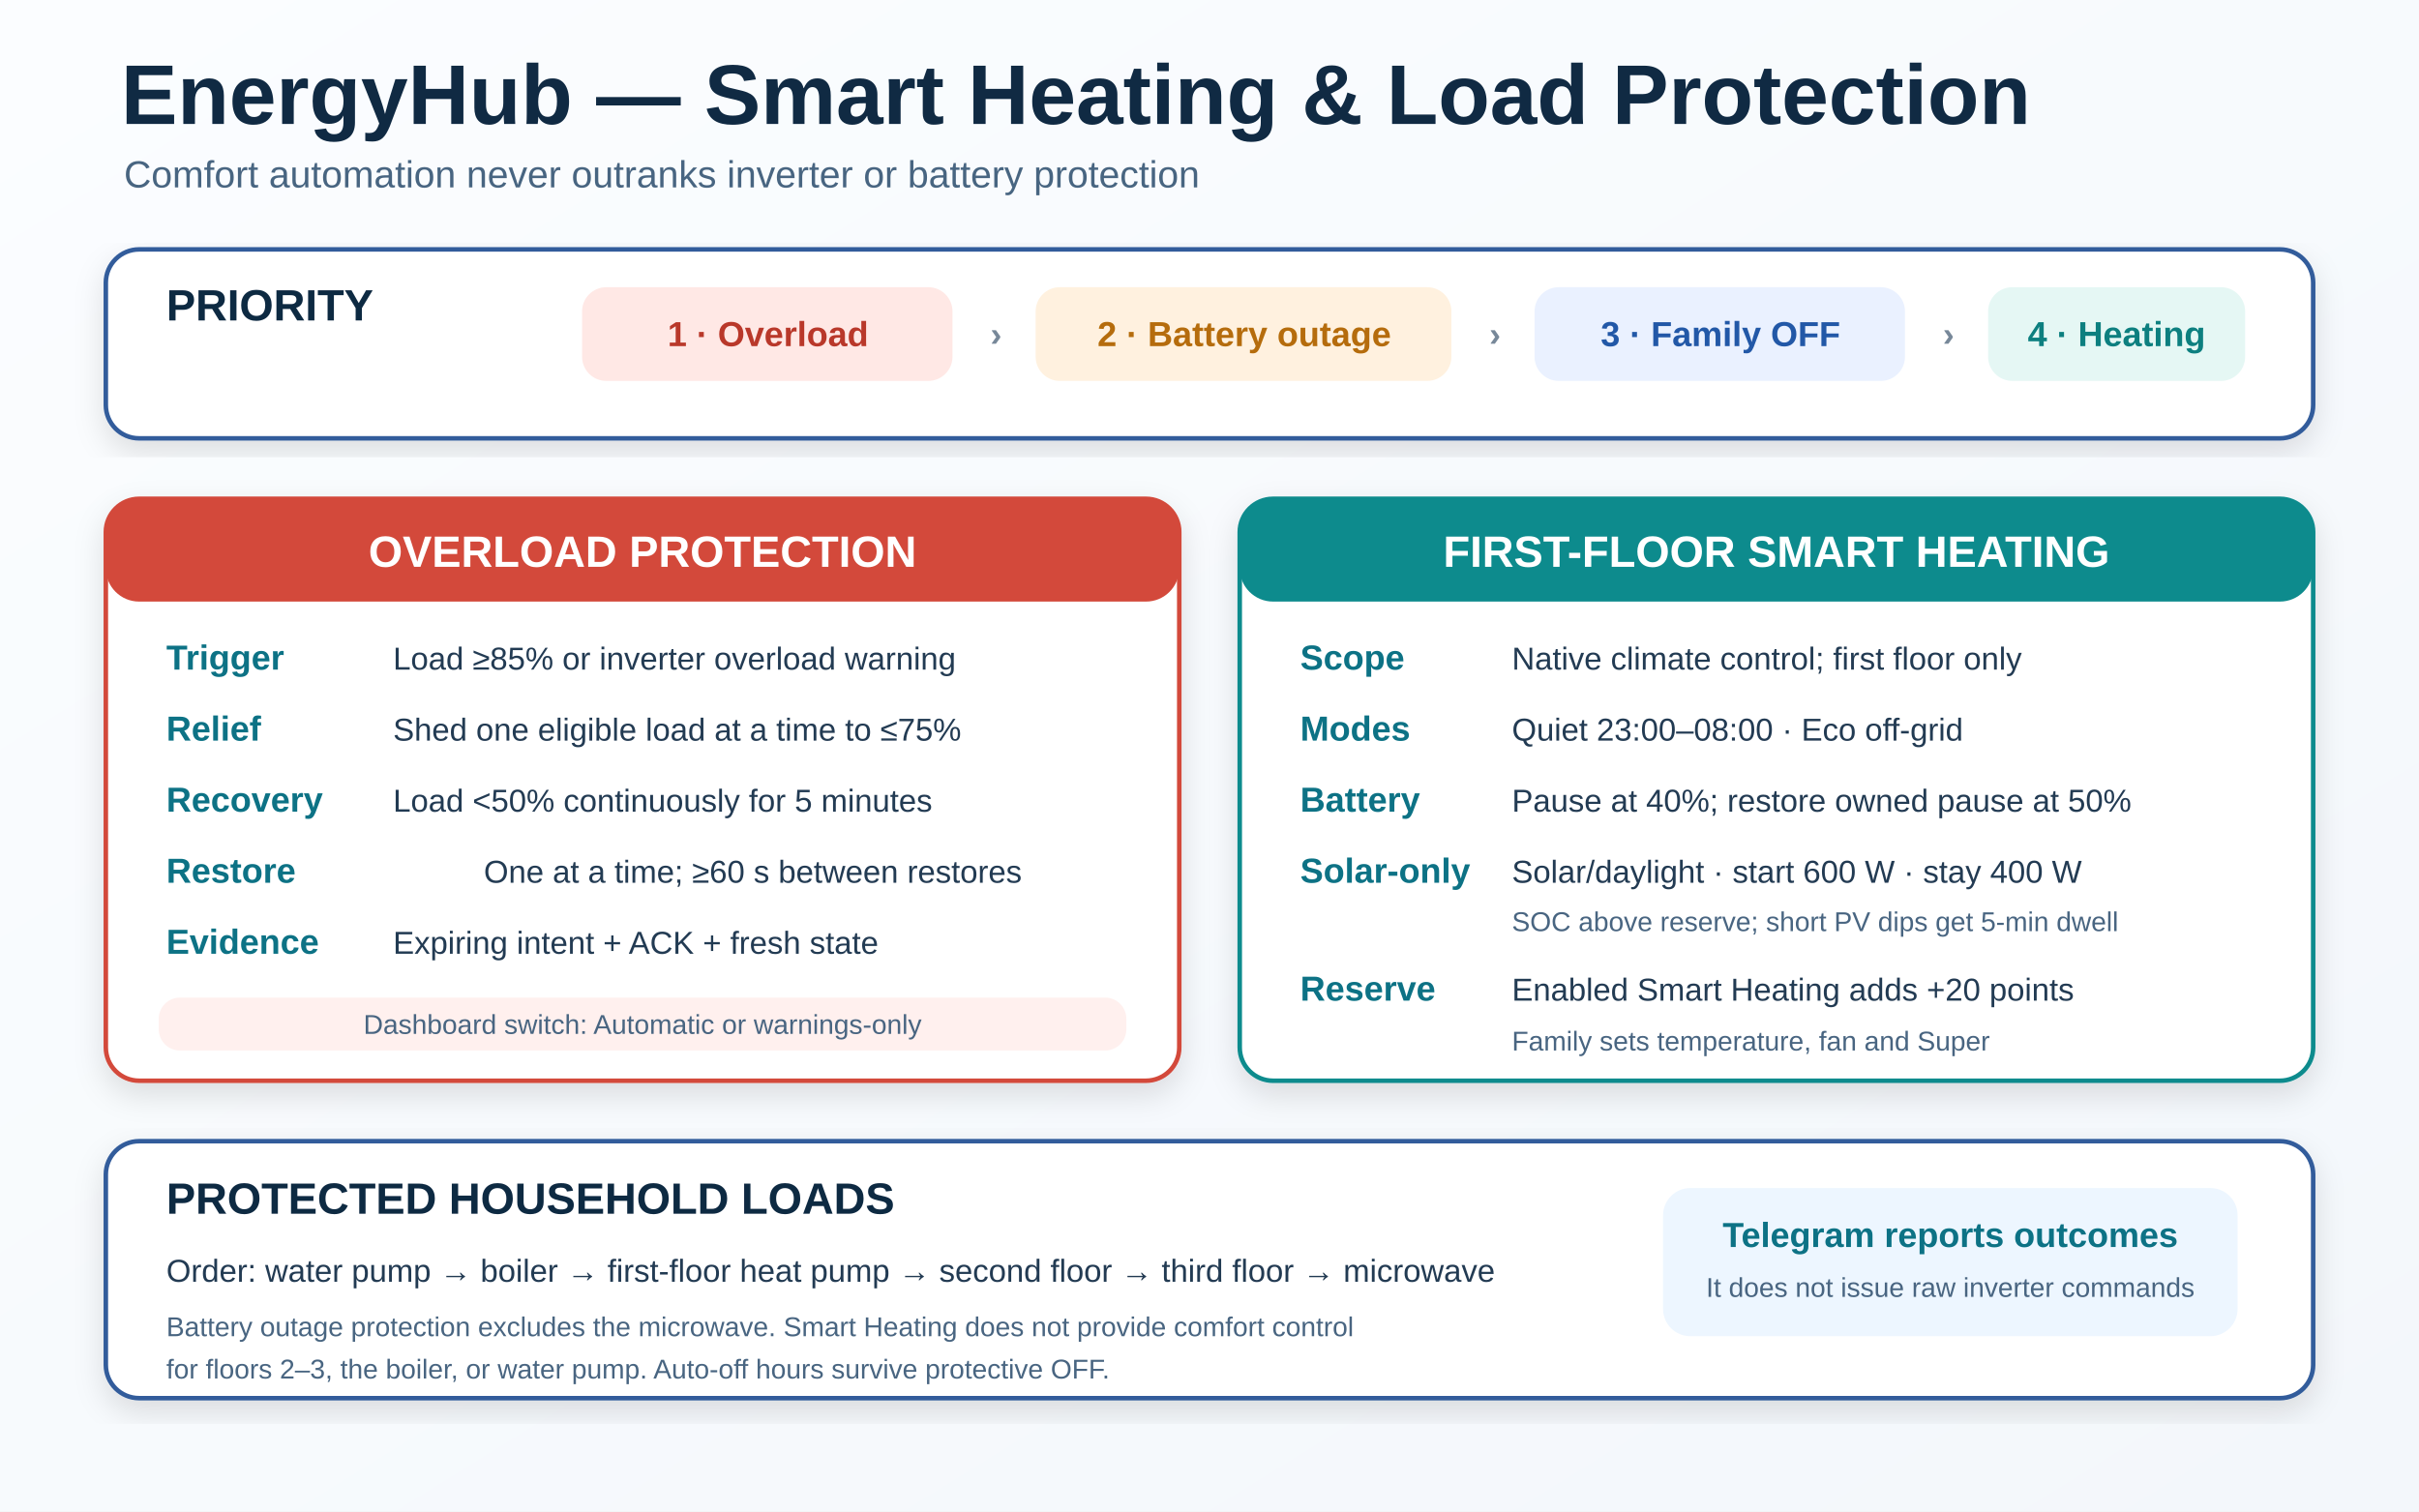
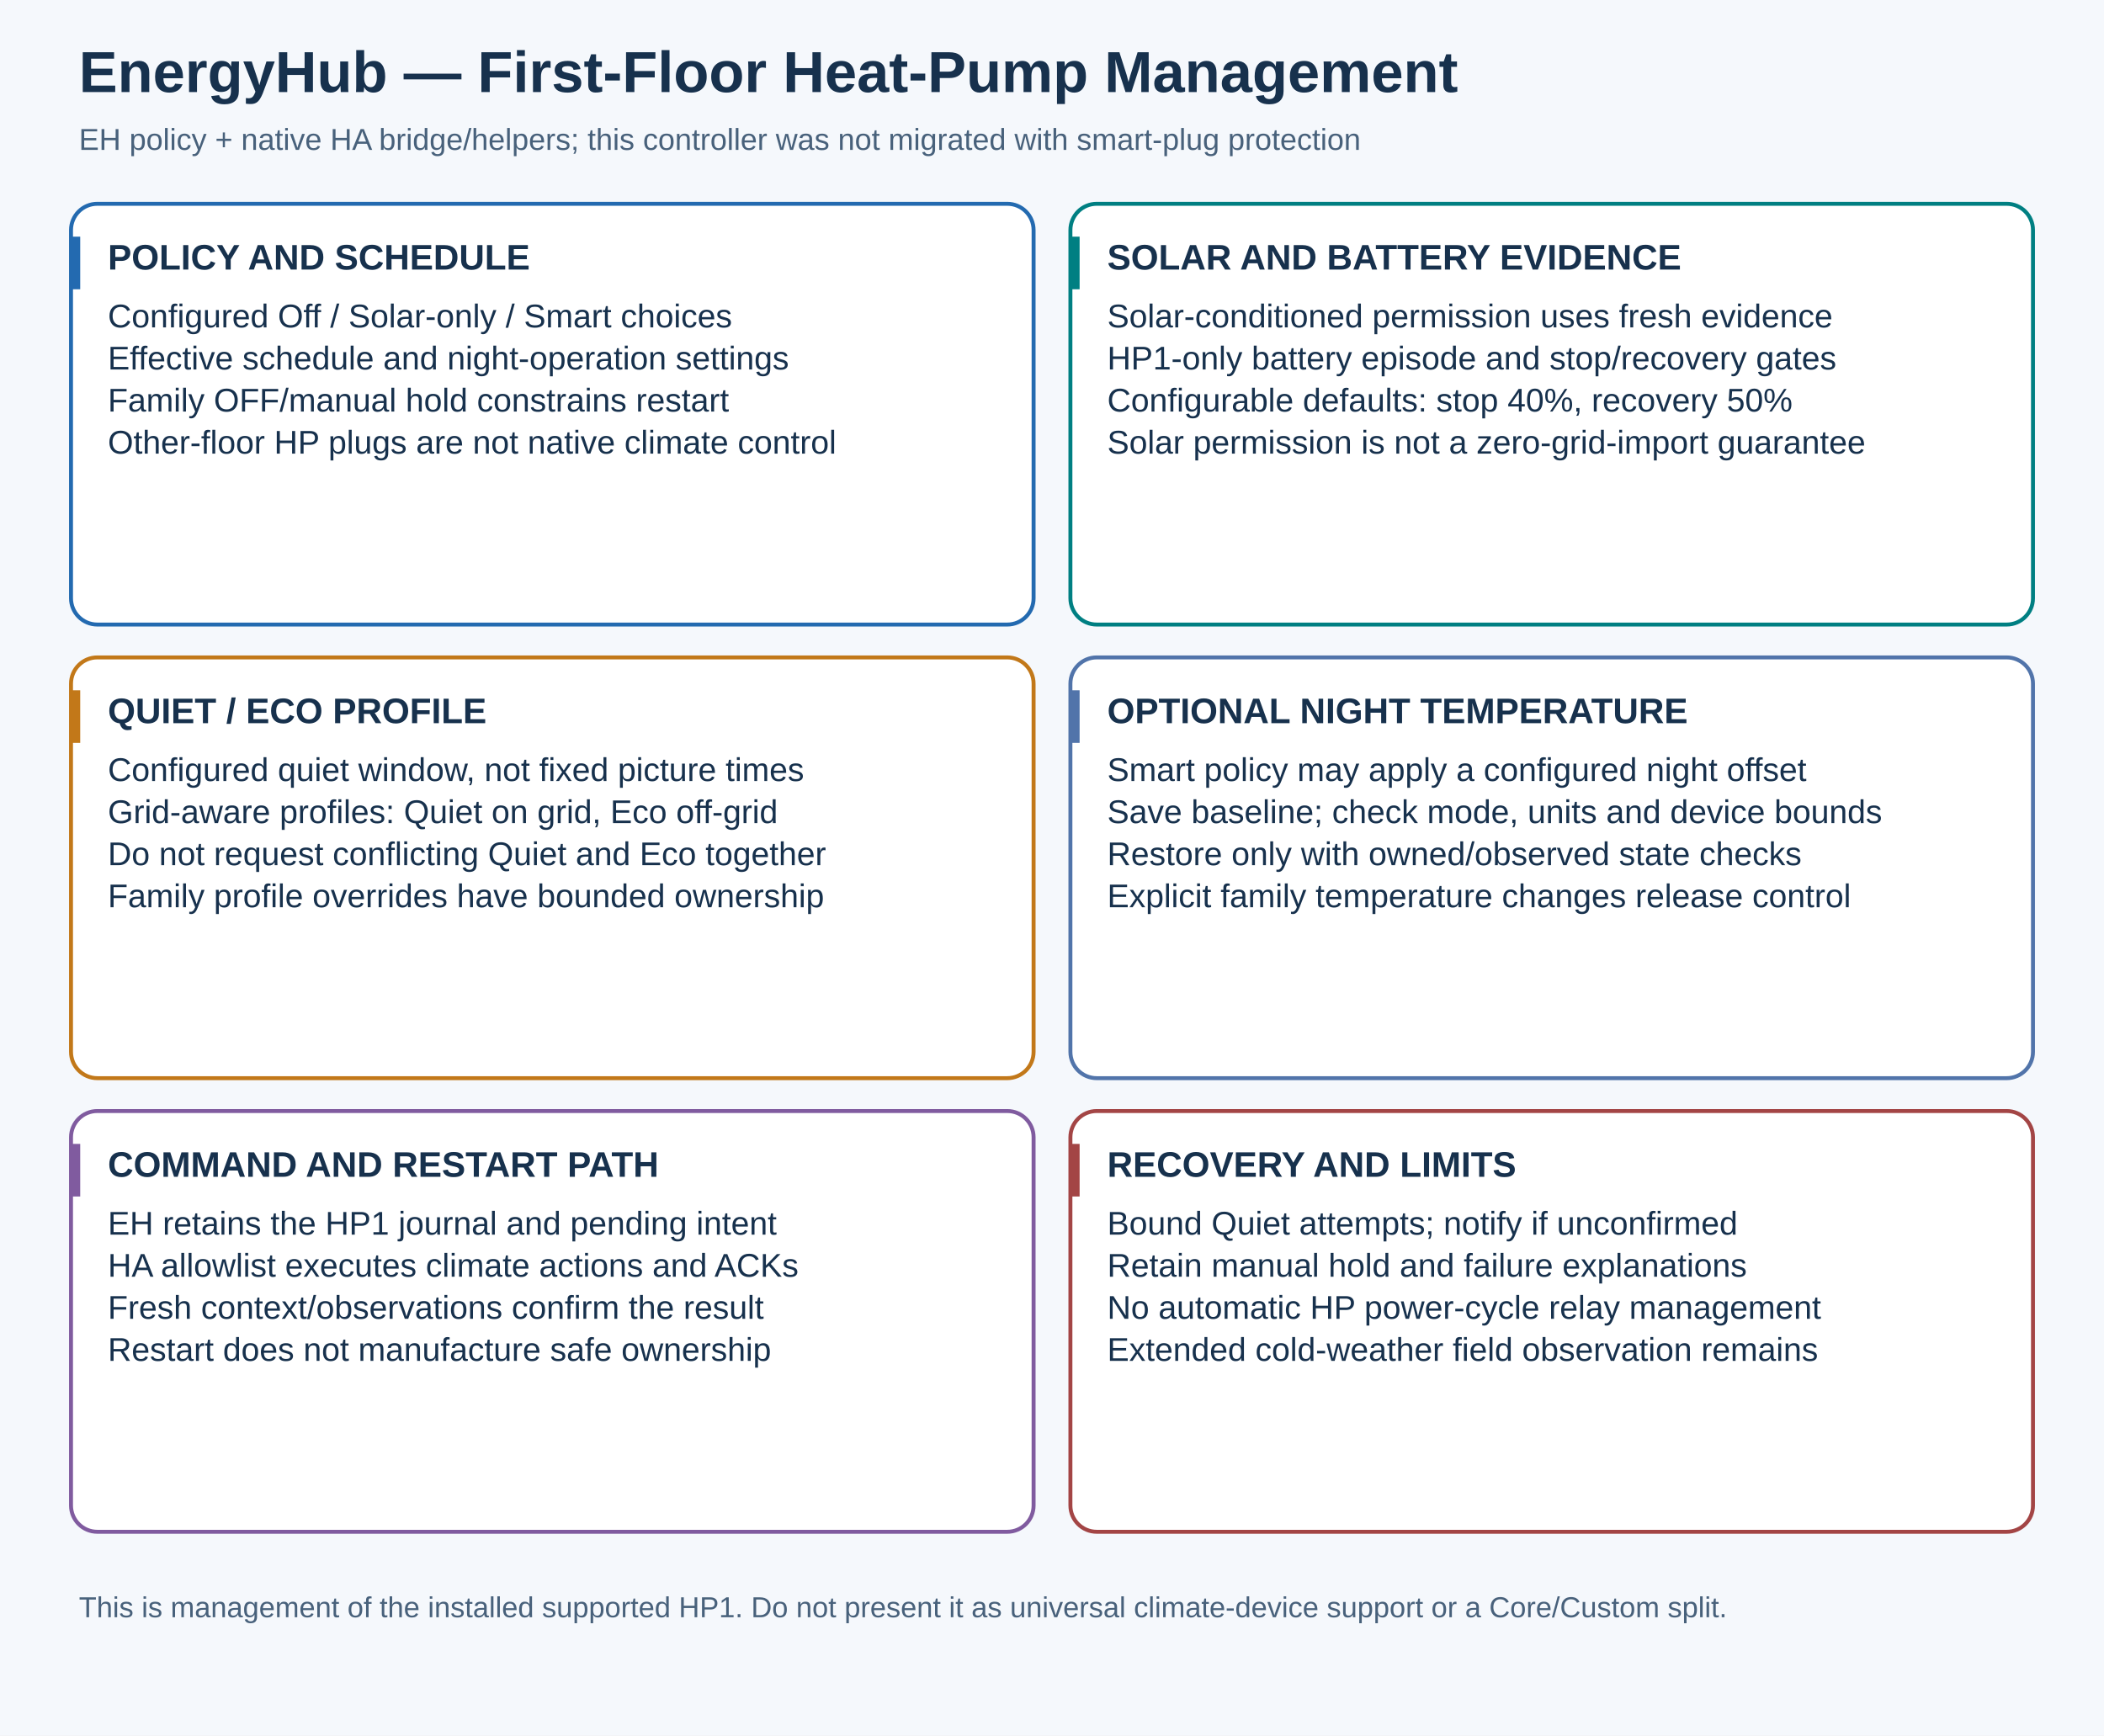
- <svg xmlns="http://www.w3.org/2000/svg" width="1600" height="1000" viewBox="0 0 1600 1000">
-   <defs>
-     <linearGradient id="bg2" x1="0" y1="0" x2="1" y2="1">
-       <stop offset="0" stop-color="#fbfdff" />
-       <stop offset="1" stop-color="#f3f7fb" />
-     </linearGradient>
-     <filter id="shadow2">
-       <feDropShadow dx="0" dy="8" stdDeviation="10" flood-opacity="0.12" />
-     </filter>
-     <style>
-       .title{font:700 56px 'Segoe UI',Arial,sans-serif;fill:#102a43}.sub{font:400 25px 'Segoe UI',Arial,sans-serif;fill:#486581}
-       .h{font:700 29px 'Segoe UI',Arial,sans-serif;fill:#102a43}.k{font:700 23px 'Segoe UI',Arial,sans-serif;fill:#0b7285}
-       .b{font:400 21px 'Segoe UI',Arial,sans-serif;fill:#243b53}.small{font:400 18px 'Segoe UI',Arial,sans-serif;fill:#486581}.white{fill:#fff}
-     </style>
-   </defs>
-   <rect width="1600" height="1000" fill="url(#bg2)" />
-   <text x="80" y="82" class="title">EnergyHub — Smart Heating &amp; Load Protection</text>
-   <text x="82" y="124" class="sub">Comfort automation never outranks inverter or battery protection</text>
-   <g filter="url(#shadow2)">
-     <rect x="70" y="165" rx="22" width="1460" height="125" fill="#fff" stroke="#335c9b" stroke-width="3" />
-     <text x="110" y="212" class="h">PRIORITY</text>
-     <g font-family="Segoe UI,Arial" font-size="23" font-weight="700">
-       <rect x="385" y="190" rx="16" width="245" height="62" fill="#ffe8e5" />
-       <text x="508" y="229" text-anchor="middle" fill="#b9372a">1 · Overload</text>
-       <text x="655" y="229" fill="#789">›</text>
-       <rect x="685" y="190" rx="16" width="275" height="62" fill="#fff1df" />
-       <text x="823" y="229" text-anchor="middle" fill="#b56c09">2 · Battery outage</text>
-       <text x="985" y="229" fill="#789">›</text>
-       <rect x="1015" y="190" rx="16" width="245" height="62" fill="#eaf1ff" />
-       <text x="1138" y="229" text-anchor="middle" fill="#2459a7">3 · Family OFF</text>
-       <text x="1285" y="229" fill="#789">›</text>
-       <rect x="1315" y="190" rx="16" width="170" height="62" fill="#e5f7f4" />
-       <text x="1400" y="229" text-anchor="middle" fill="#087f7f">4 · Heating</text>
-     </g>
-   </g>
-   <g filter="url(#shadow2)">
-     <rect x="70" y="330" rx="22" width="710" height="385" fill="#fff" stroke="#d34a3a" stroke-width="3" />
-     <rect x="70" y="330" rx="22" width="710" height="68" fill="#d34a3a" />
-     <text x="425" y="375" text-anchor="middle" class="h white">OVERLOAD PROTECTION</text>
-     <text x="110" y="443" class="k">Trigger</text>
-     <text x="260" y="443" class="b">Load ≥85% or inverter overload warning</text>
-     <text x="110" y="490" class="k">Relief</text>
-     <text x="260" y="490" class="b">Shed one eligible load at a time to ≤75%</text>
-     <text x="110" y="537" class="k">Recovery</text>
-     <text x="260" y="537" class="b">Load &lt;50% continuously for 5 minutes</text>
-     <text x="110" y="584" class="k">Restore</text>
-     <text x="320" y="584" class="b">One at a time; ≥60 s between restores</text>
-     <text x="110" y="631" class="k">Evidence</text>
-     <text x="260" y="631" class="b">Expiring intent + ACK + fresh state</text>
-     <rect x="105" y="660" rx="14" width="640" height="35" fill="#fff0ee" />
-     <text x="425" y="684" text-anchor="middle" class="small">Dashboard switch: Automatic or warnings-only</text>
-   </g>
-   <g filter="url(#shadow2)">
-     <rect x="820" y="330" rx="22" width="710" height="385" fill="#fff" stroke="#0f8b8d" stroke-width="3" />
-     <rect x="820" y="330" rx="22" width="710" height="68" fill="#0f8b8d" />
-     <text x="1175" y="375" text-anchor="middle" class="h white">FIRST-FLOOR SMART HEATING</text>
-     <text x="860" y="443" class="k">Scope</text>
-     <text x="1000" y="443" class="b">Native climate control; first floor only</text>
-     <text x="860" y="490" class="k">Modes</text>
-     <text x="1000" y="490" class="b">Quiet 23:00–08:00 · Eco off-grid</text>
-     <text x="860" y="537" class="k">Battery</text>
-     <text x="1000" y="537" class="b">Pause at 40%; restore owned pause at 50%</text>
-     <text x="860" y="584" class="k">Solar-only</text>
-     <text x="1000" y="584" class="b">Solar/daylight · start 600 W · stay 400 W</text>
-     <text x="1000" y="616" class="small">SOC above reserve; short PV dips get 5-min dwell</text>
-     <text x="860" y="662" class="k">Reserve</text>
-     <text x="1000" y="662" class="b">Enabled Smart Heating adds +20 points</text>
-     <text x="1000" y="695" class="small">Family sets temperature, fan and Super</text>
-   </g>
-   <g filter="url(#shadow2)">
-     <rect x="70" y="755" rx="22" width="1460" height="170" fill="#fff" stroke="#335c9b" stroke-width="3" />
-     <text x="110" y="803" class="h">PROTECTED HOUSEHOLD LOADS</text>
-     <text x="110" y="848" class="b">Order: water pump → boiler → first-floor heat pump → second floor → third floor → microwave</text>
-     <text x="110" y="884" class="small">Battery outage protection excludes the microwave. Smart Heating does not provide comfort control</text>
-     <text x="110" y="912" class="small">for floors 2–3, the boiler, or water pump. Auto-off hours survive protective OFF.</text>
-     <rect x="1100" y="786" rx="18" width="380" height="98" fill="#edf6ff" />
-     <text x="1290" y="825" text-anchor="middle" class="k">Telegram reports outcomes</text>
-     <text x="1290" y="858" text-anchor="middle" class="small">It does not issue raw inverter commands</text>
-   </g>
+ <svg xmlns="http://www.w3.org/2000/svg" width="1600" height="1320" viewBox="0 0 1600 1320">
+   <rect width="1600" height="1320" fill="#f5f8fc" />
+   <style>text{font-family:Arial,sans-serif;fill:#17314d}.title{font-size:44px;font-weight:700}.sub{font-size:23px;fill:#48617b}.head{font-size:27px;font-weight:700}.body{font-size:25px}.foot{font-size:22px;fill:#48617b}</style>
+   <text x="60" y="70" class="title">EnergyHub — First-Floor Heat-Pump Management</text>
+   <text x="60" y="114" class="sub">EH policy + native HA bridge/helpers; this controller was not migrated with smart-plug protection</text>
+   <rect x="54" y="155" width="732" height="320" rx="20" fill="white" stroke="#236ab0" stroke-width="3" />
+   <rect x="54" y="180" width="7" height="40" fill="#236ab0" />
+   <text x="82" y="205" class="head">POLICY AND SCHEDULE</text>
+   <text x="82" y="249" class="body">Configured Off / Solar-only / Smart choices</text>
+   <text x="82" y="281" class="body">Effective schedule and night-operation settings</text>
+   <text x="82" y="313" class="body">Family OFF/manual hold constrains restart</text>
+   <text x="82" y="345" class="body">Other-floor HP plugs are not native climate control</text>
+   <rect x="814" y="155" width="732" height="320" rx="20" fill="white" stroke="#007f82" stroke-width="3" />
+   <rect x="814" y="180" width="7" height="40" fill="#007f82" />
+   <text x="842" y="205" class="head">SOLAR AND BATTERY EVIDENCE</text>
+   <text x="842" y="249" class="body">Solar-conditioned permission uses fresh evidence</text>
+   <text x="842" y="281" class="body">HP1-only battery episode and stop/recovery gates</text>
+   <text x="842" y="313" class="body">Configurable defaults: stop 40%, recovery 50%</text>
+   <text x="842" y="345" class="body">Solar permission is not a zero-grid-import guarantee</text>
+   <rect x="54" y="500" width="732" height="320" rx="20" fill="white" stroke="#c27819" stroke-width="3" />
+   <rect x="54" y="525" width="7" height="40" fill="#c27819" />
+   <text x="82" y="550" class="head">QUIET / ECO PROFILE</text>
+   <text x="82" y="594" class="body">Configured quiet window, not fixed picture times</text>
+   <text x="82" y="626" class="body">Grid-aware profiles: Quiet on grid, Eco off-grid</text>
+   <text x="82" y="658" class="body">Do not request conflicting Quiet and Eco together</text>
+   <text x="82" y="690" class="body">Family profile overrides have bounded ownership</text>
+   <rect x="814" y="500" width="732" height="320" rx="20" fill="white" stroke="#5174aa" stroke-width="3" />
+   <rect x="814" y="525" width="7" height="40" fill="#5174aa" />
+   <text x="842" y="550" class="head">OPTIONAL NIGHT TEMPERATURE</text>
+   <text x="842" y="594" class="body">Smart policy may apply a configured night offset</text>
+   <text x="842" y="626" class="body">Save baseline; check mode, units and device bounds</text>
+   <text x="842" y="658" class="body">Restore only with owned/observed state checks</text>
+   <text x="842" y="690" class="body">Explicit family temperature changes release control</text>
+   <rect x="54" y="845" width="732" height="320" rx="20" fill="white" stroke="#805b9f" stroke-width="3" />
+   <rect x="54" y="870" width="7" height="40" fill="#805b9f" />
+   <text x="82" y="895" class="head">COMMAND AND RESTART PATH</text>
+   <text x="82" y="939" class="body">EH retains the HP1 journal and pending intent</text>
+   <text x="82" y="971" class="body">HA allowlist executes climate actions and ACKs</text>
+   <text x="82" y="1003" class="body">Fresh context/observations confirm the result</text>
+   <text x="82" y="1035" class="body">Restart does not manufacture safe ownership</text>
+   <rect x="814" y="845" width="732" height="320" rx="20" fill="white" stroke="#a34545" stroke-width="3" />
+   <rect x="814" y="870" width="7" height="40" fill="#a34545" />
+   <text x="842" y="895" class="head">RECOVERY AND LIMITS</text>
+   <text x="842" y="939" class="body">Bound Quiet attempts; notify if unconfirmed</text>
+   <text x="842" y="971" class="body">Retain manual hold and failure explanations</text>
+   <text x="842" y="1003" class="body">No automatic HP power-cycle relay management</text>
+   <text x="842" y="1035" class="body">Extended cold-weather field observation remains</text>
+   <text x="60" y="1230" class="foot">This is management of the installed supported HP1. Do not present it as universal climate-device support or a Core/Custom split.</text>
</svg>
